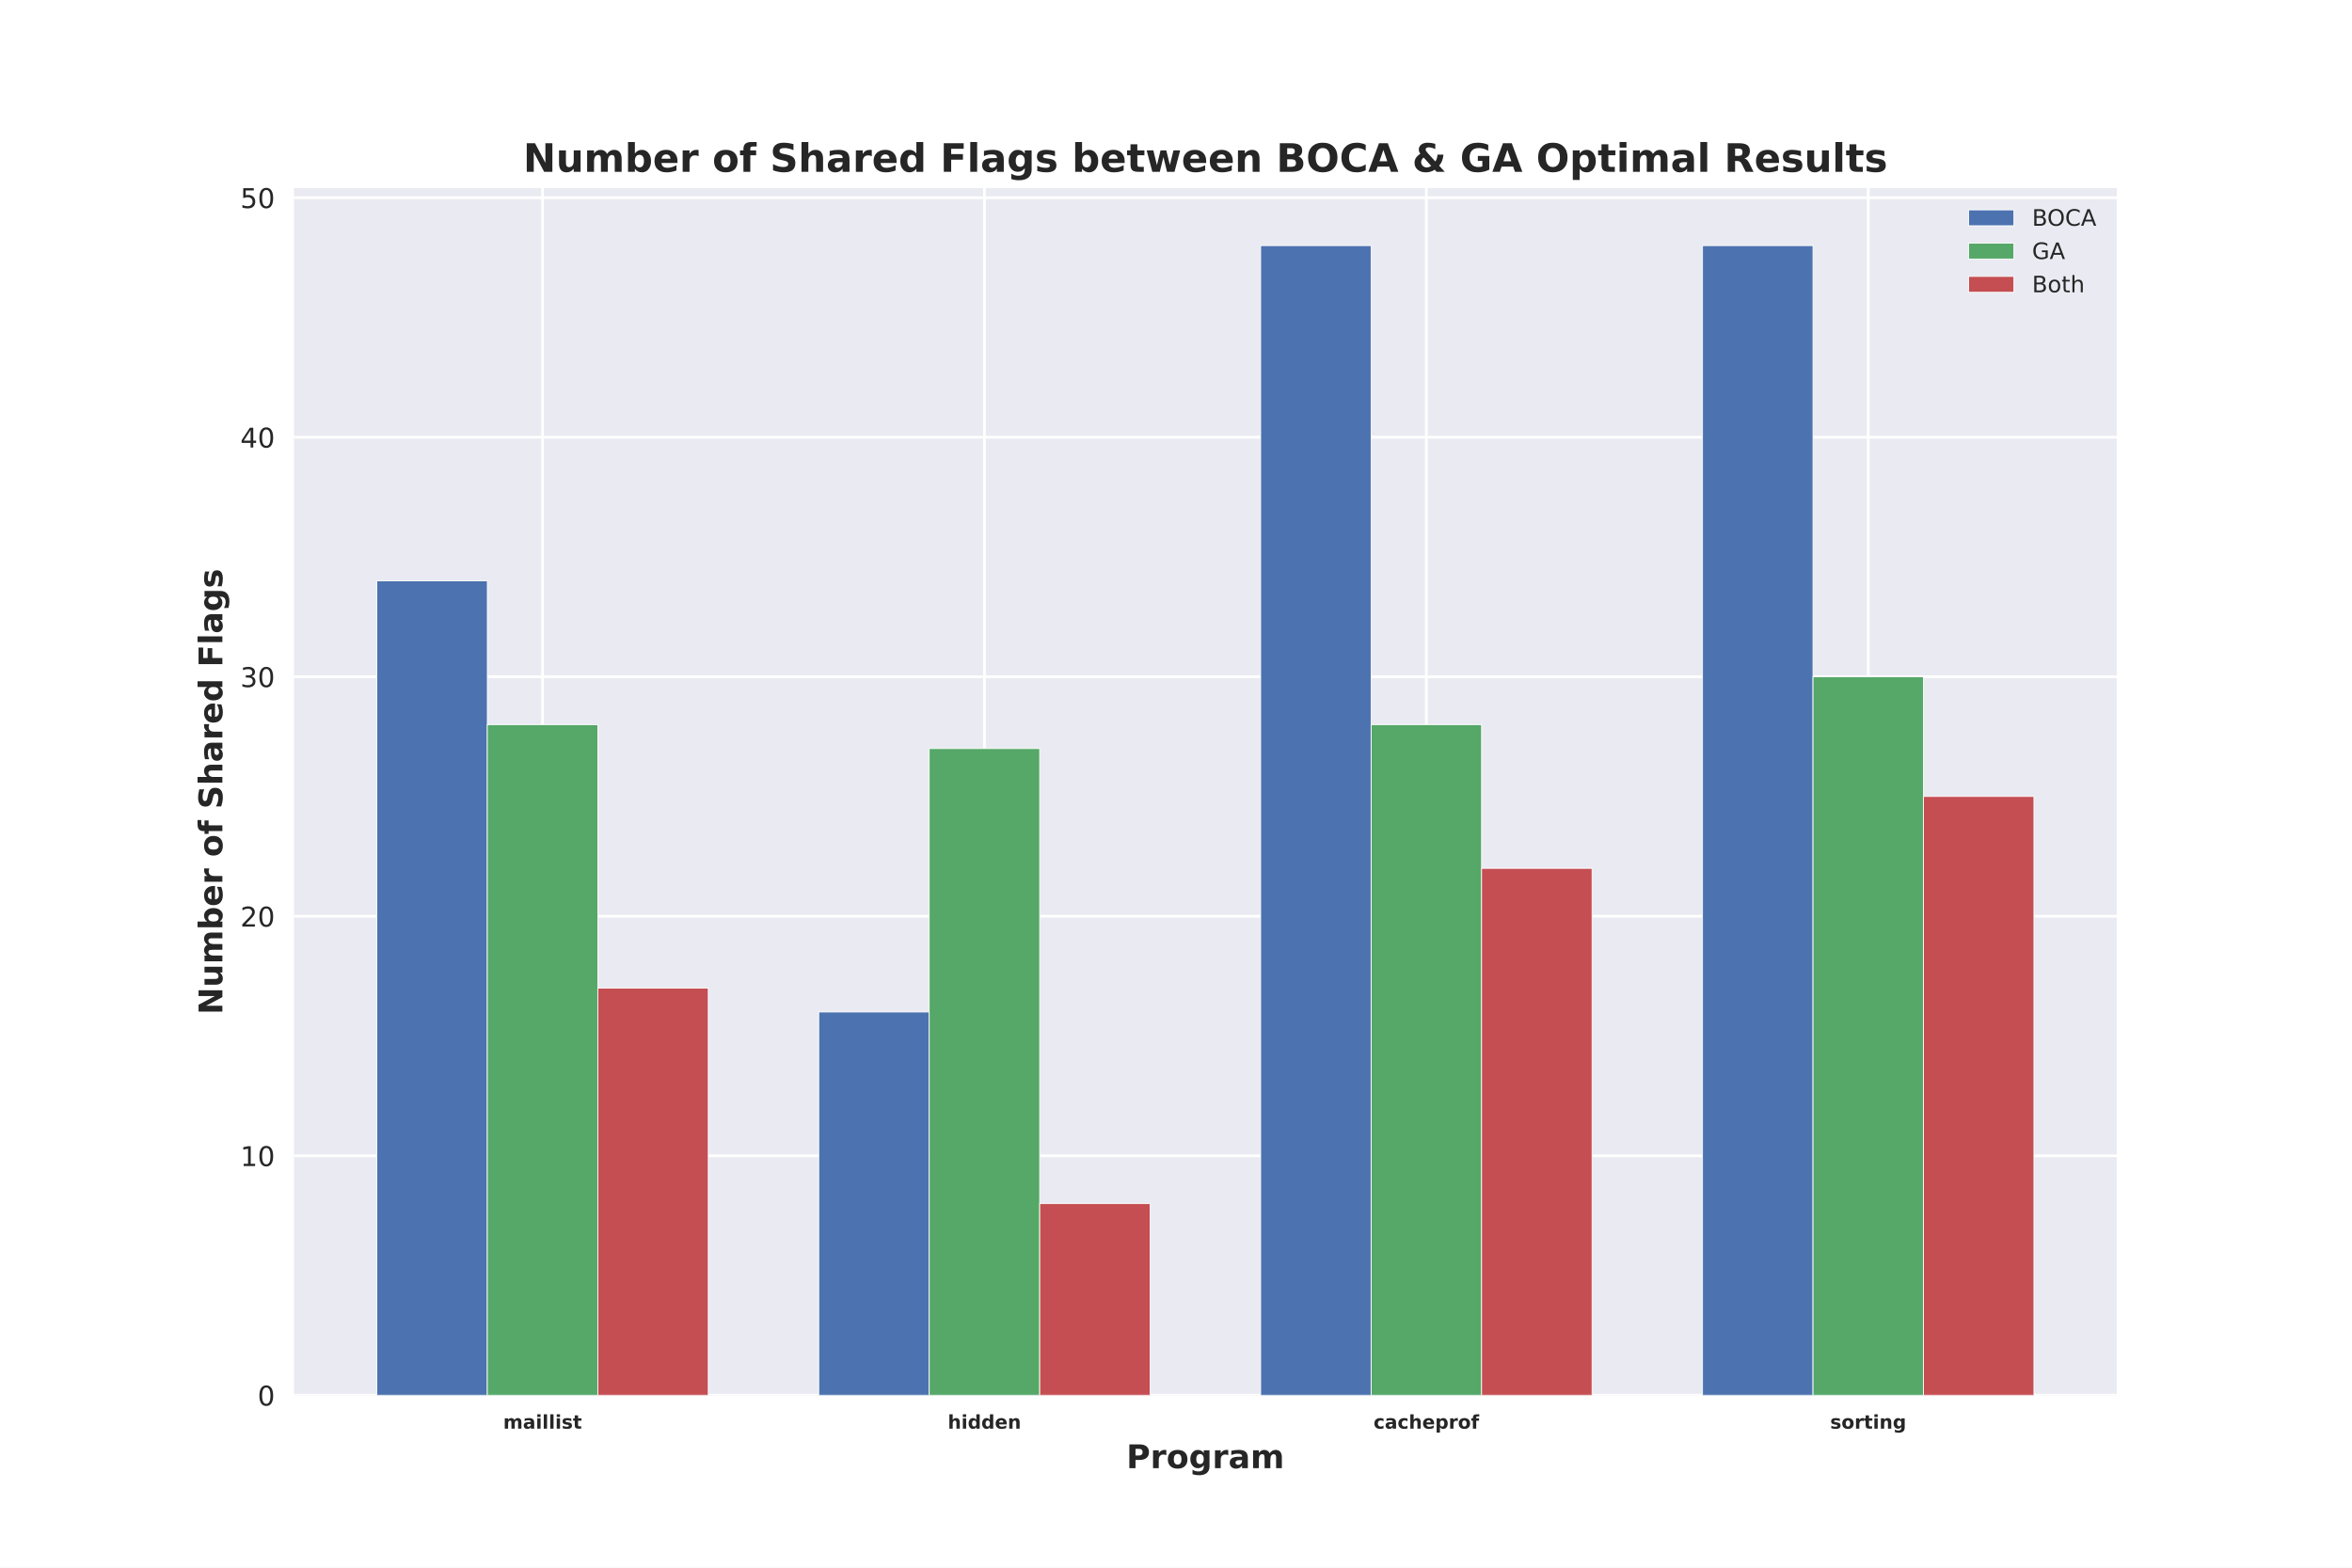
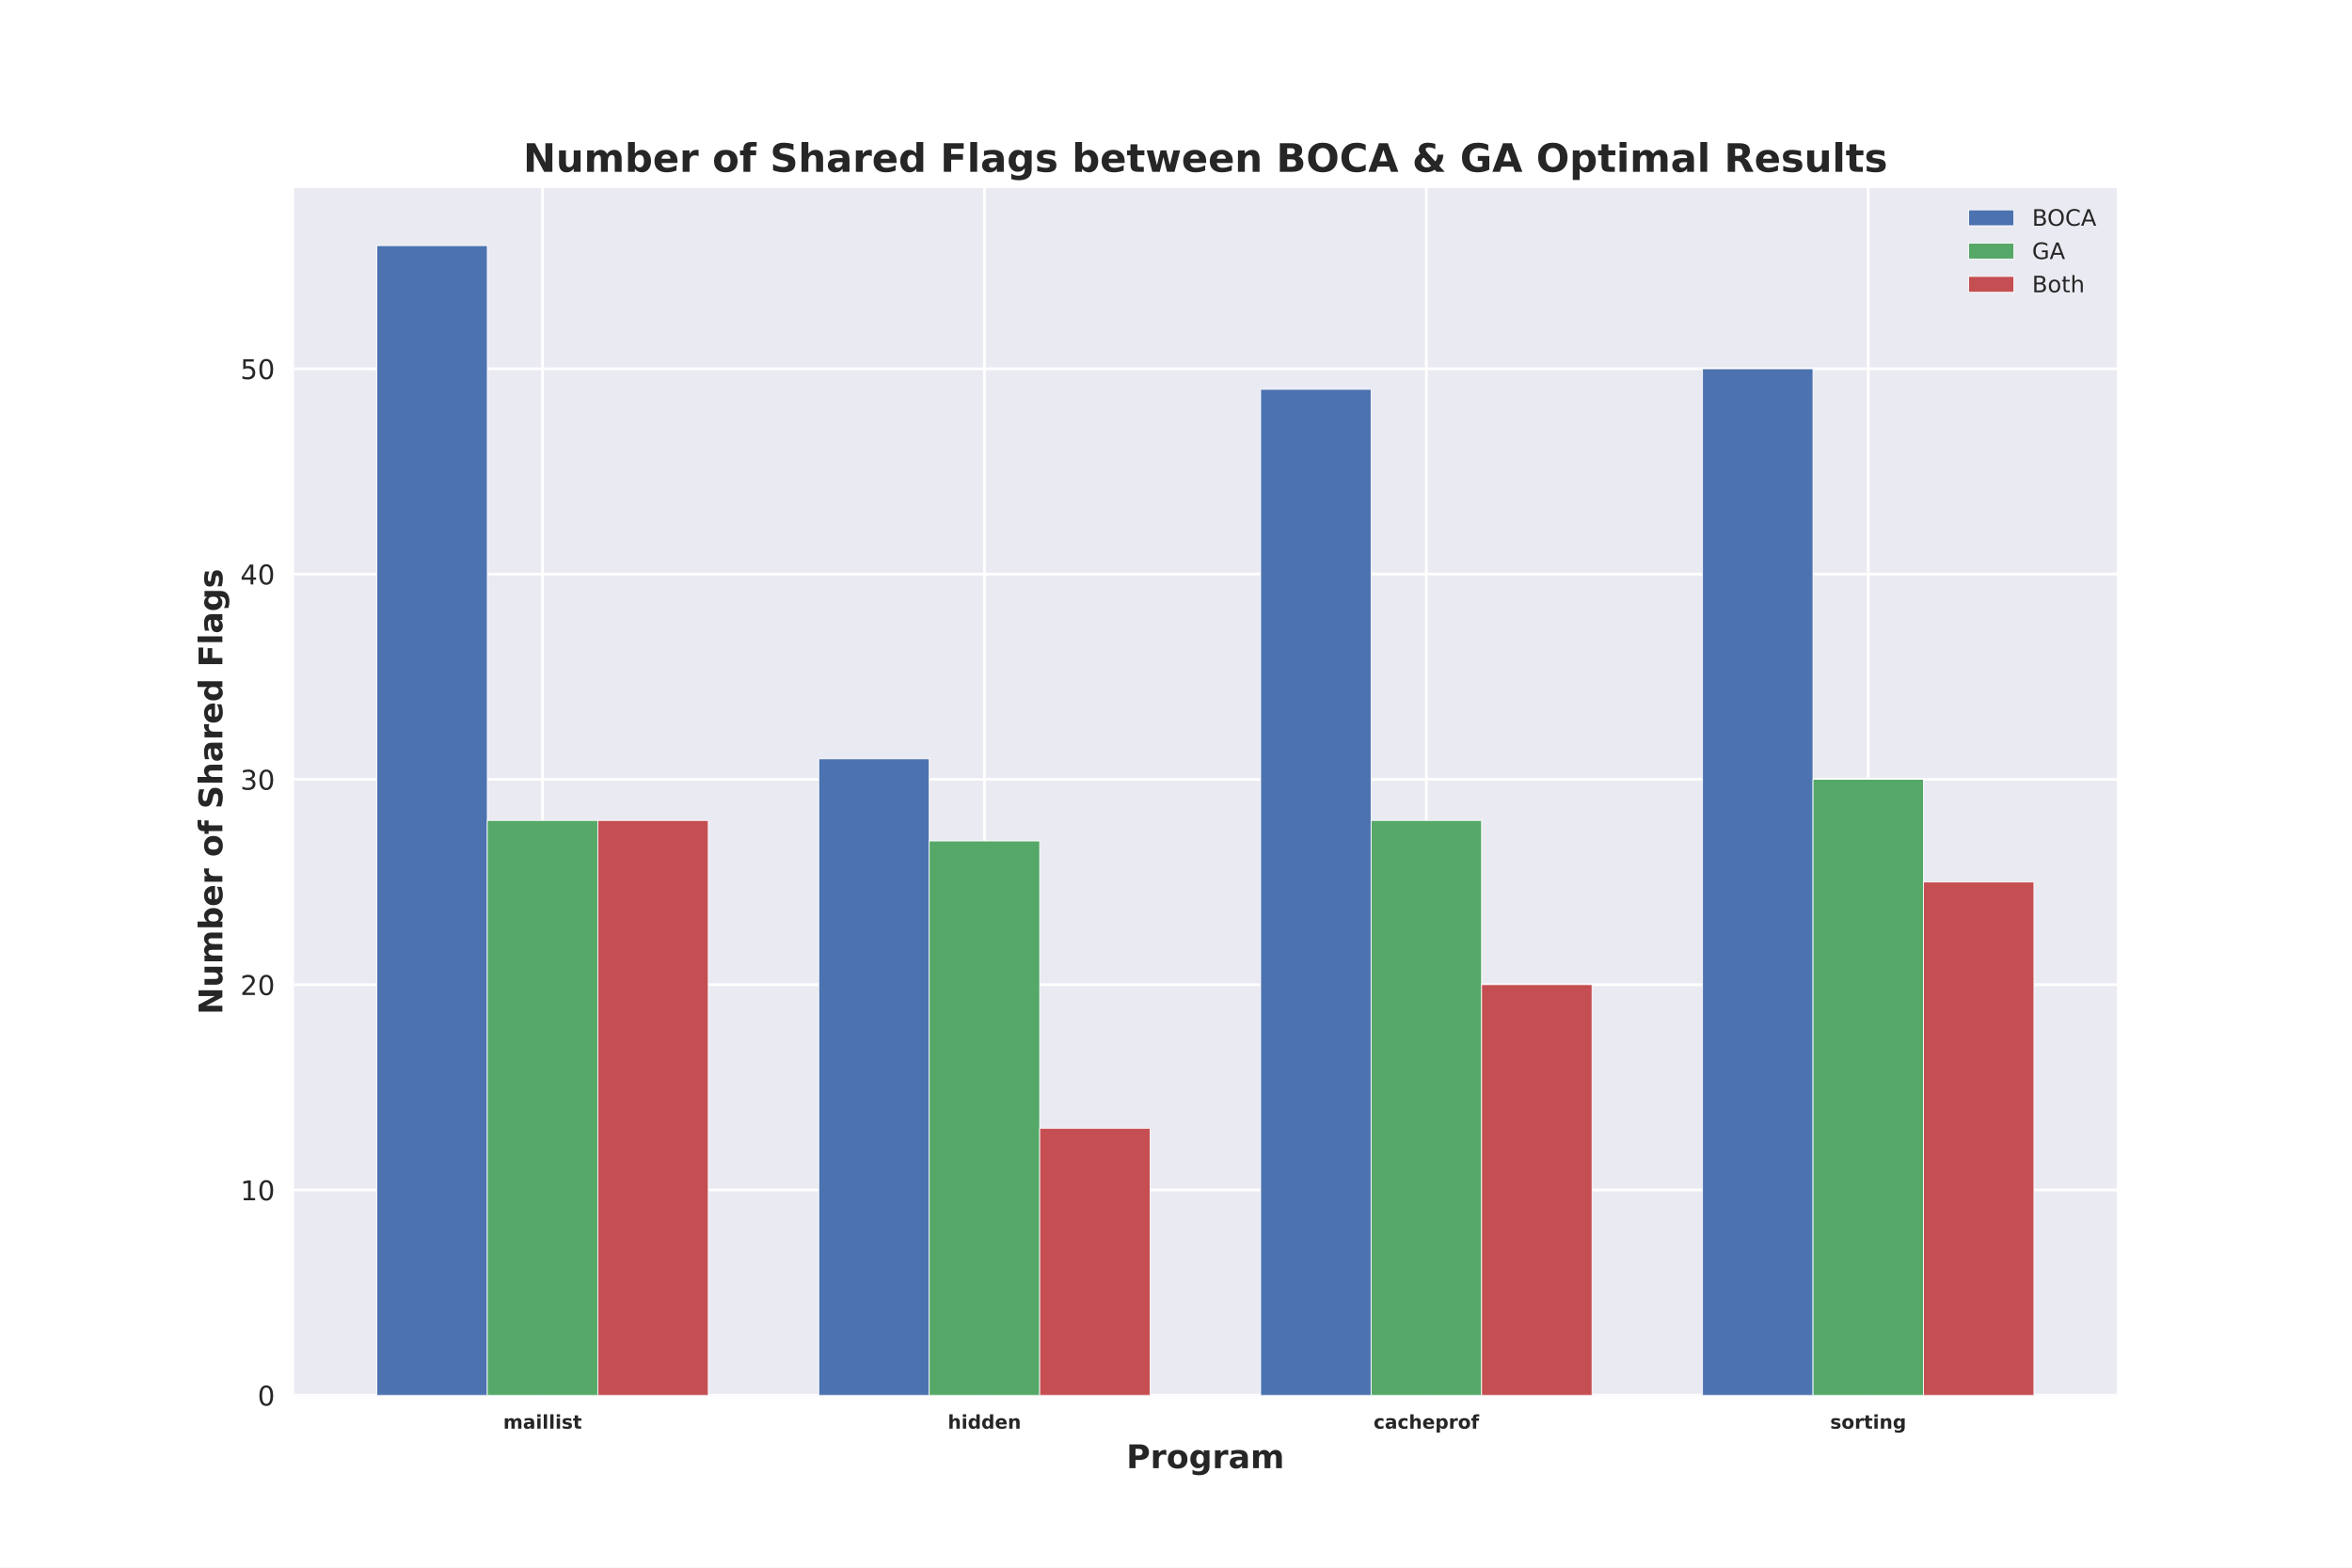
<svg xmlns="http://www.w3.org/2000/svg" xmlns:xlink="http://www.w3.org/1999/xlink" width="864pt" height="576pt" viewBox="0 0 864 576" version="1.1">
  <defs>
    <style type="text/css">*{stroke-linejoin: round; stroke-linecap: butt}</style>
  </defs>
  <g id="figure_1">
    <g id="patch_1">
      <path d="M 0 576  L 864 576  L 864 0  L 0 0  z " style="fill: #ffffff" />
    </g>
    <g id="axes_1">
      <g id="patch_2">
        <path d="M 108 512.64  L 777.6 512.64  L 777.6 69.12  L 108 69.12  z " style="fill: #eaeaf2" />
      </g>
      <g id="matplotlib.axis_1">
        <g id="xtick_1">
          <g id="line2d_1">
-             <path d="M 199.309 512.64  L 199.309 69.12  " clip-path="url(#p6b9c69de4f)" style="fill: none; stroke: #ffffff; stroke-linecap: round" />
+             <path d="M 199.309 512.64  L 199.309 69.12  " clip-path="url(#p646813f7dd)" style="fill: none; stroke: #ffffff; stroke-linecap: round" />
          </g>
          <g id="text_1">
            <g style="fill: #262626" transform="translate(184.8529 524.9194) scale(0.06948 -0.06948)">
              <defs>
                <path id="DejaVuSans-Bold-6d" d="M 3781 2919  Q 3994 3244 4286 3414  Q 4578 3584 4928 3584  Q 5531 3584 5847 3212  Q 6163 2841 6163 2131  L 6163 0  L 5038 0  L 5038 1825  Q 5041 1866 5042 1909  Q 5044 1953 5044 2034  Q 5044 2406 4934 2573  Q 4825 2741 4581 2741  Q 4263 2741 4089 2478  Q 3916 2216 3909 1719  L 3909 0  L 2784 0  L 2784 1825  Q 2784 2406 2684 2573  Q 2584 2741 2328 2741  Q 2006 2741 1831 2477  Q 1656 2213 1656 1722  L 1656 0  L 531 0  L 531 3500  L 1656 3500  L 1656 2988  Q 1863 3284 2130 3434  Q 2397 3584 2719 3584  Q 3081 3584 3359 3409  Q 3638 3234 3781 2919  z " transform="scale(0.015625)" />
                <path id="DejaVuSans-Bold-61" d="M 2106 1575  Q 1756 1575 1579 1456  Q 1403 1338 1403 1106  Q 1403 894 1545 773  Q 1688 653 1941 653  Q 2256 653 2472 879  Q 2688 1106 2688 1447  L 2688 1575  L 2106 1575  z M 3816 1997  L 3816 0  L 2688 0  L 2688 519  Q 2463 200 2181 54  Q 1900 -91 1497 -91  Q 953 -91 614 226  Q 275 544 275 1050  Q 275 1666 698 1953  Q 1122 2241 2028 2241  L 2688 2241  L 2688 2328  Q 2688 2594 2478 2717  Q 2269 2841 1825 2841  Q 1466 2841 1156 2769  Q 847 2697 581 2553  L 581 3406  Q 941 3494 1303 3539  Q 1666 3584 2028 3584  Q 2975 3584 3395 3211  Q 3816 2838 3816 1997  z " transform="scale(0.015625)" />
                <path id="DejaVuSans-Bold-69" d="M 538 3500  L 1656 3500  L 1656 0  L 538 0  L 538 3500  z M 538 4863  L 1656 4863  L 1656 3950  L 538 3950  L 538 4863  z " transform="scale(0.015625)" />
                <path id="DejaVuSans-Bold-6c" d="M 538 4863  L 1656 4863  L 1656 0  L 538 0  L 538 4863  z " transform="scale(0.015625)" />
                <path id="DejaVuSans-Bold-73" d="M 3272 3391  L 3272 2541  Q 2913 2691 2578 2766  Q 2244 2841 1947 2841  Q 1628 2841 1473 2761  Q 1319 2681 1319 2516  Q 1319 2381 1436 2309  Q 1553 2238 1856 2203  L 2053 2175  Q 2913 2066 3209 1816  Q 3506 1566 3506 1031  Q 3506 472 3093 190  Q 2681 -91 1863 -91  Q 1516 -91 1145 -36  Q 775 19 384 128  L 384 978  Q 719 816 1070 734  Q 1422 653 1784 653  Q 2113 653 2278 743  Q 2444 834 2444 1013  Q 2444 1163 2330 1236  Q 2216 1309 1875 1350  L 1678 1375  Q 931 1469 631 1722  Q 331 1975 331 2491  Q 331 3047 712 3315  Q 1094 3584 1881 3584  Q 2191 3584 2531 3537  Q 2872 3491 3272 3391  z " transform="scale(0.015625)" />
                <path id="DejaVuSans-Bold-74" d="M 1759 4494  L 1759 3500  L 2913 3500  L 2913 2700  L 1759 2700  L 1759 1216  Q 1759 972 1856 886  Q 1953 800 2241 800  L 2816 800  L 2816 0  L 1856 0  Q 1194 0 917 276  Q 641 553 641 1216  L 641 2700  L 84 2700  L 84 3500  L 641 3500  L 641 4494  L 1759 4494  z " transform="scale(0.015625)" />
              </defs>
              <use xlink:href="#DejaVuSans-Bold-6d" />
              <use xlink:href="#DejaVuSans-Bold-61" x="104.199" />
              <use xlink:href="#DejaVuSans-Bold-69" x="171.68" />
              <use xlink:href="#DejaVuSans-Bold-6c" x="205.957" />
              <use xlink:href="#DejaVuSans-Bold-6c" x="240.234" />
              <use xlink:href="#DejaVuSans-Bold-69" x="274.512" />
              <use xlink:href="#DejaVuSans-Bold-73" x="308.789" />
              <use xlink:href="#DejaVuSans-Bold-74" x="368.311" />
            </g>
          </g>
        </g>
        <g id="xtick_2">
          <g id="line2d_2">
-             <path d="M 361.636 512.64  L 361.636 69.12  " clip-path="url(#p6b9c69de4f)" style="fill: none; stroke: #ffffff; stroke-linecap: round" />
+             <path d="M 361.636 512.64  L 361.636 69.12  " clip-path="url(#p646813f7dd)" style="fill: none; stroke: #ffffff; stroke-linecap: round" />
          </g>
          <g id="text_2">
            <g style="fill: #262626" transform="translate(348.1697 524.9194) scale(0.06948 -0.06948)">
              <defs>
                <path id="DejaVuSans-Bold-68" d="M 4056 2131  L 4056 0  L 2931 0  L 2931 347  L 2931 1625  Q 2931 2084 2911 2256  Q 2891 2428 2841 2509  Q 2775 2619 2662 2680  Q 2550 2741 2406 2741  Q 2056 2741 1856 2470  Q 1656 2200 1656 1722  L 1656 0  L 538 0  L 538 4863  L 1656 4863  L 1656 2988  Q 1909 3294 2193 3439  Q 2478 3584 2822 3584  Q 3428 3584 3742 3212  Q 4056 2841 4056 2131  z " transform="scale(0.015625)" />
                <path id="DejaVuSans-Bold-64" d="M 2919 2988  L 2919 4863  L 4044 4863  L 4044 0  L 2919 0  L 2919 506  Q 2688 197 2409 53  Q 2131 -91 1766 -91  Q 1119 -91 703 423  Q 288 938 288 1747  Q 288 2556 703 3070  Q 1119 3584 1766 3584  Q 2128 3584 2408 3439  Q 2688 3294 2919 2988  z M 2181 722  Q 2541 722 2730 984  Q 2919 1247 2919 1747  Q 2919 2247 2730 2509  Q 2541 2772 2181 2772  Q 1825 2772 1636 2509  Q 1447 2247 1447 1747  Q 1447 1247 1636 984  Q 1825 722 2181 722  z " transform="scale(0.015625)" />
                <path id="DejaVuSans-Bold-65" d="M 4031 1759  L 4031 1441  L 1416 1441  Q 1456 1047 1700 850  Q 1944 653 2381 653  Q 2734 653 3104 758  Q 3475 863 3866 1075  L 3866 213  Q 3469 63 3072 -14  Q 2675 -91 2278 -91  Q 1328 -91 801 392  Q 275 875 275 1747  Q 275 2603 792 3093  Q 1309 3584 2216 3584  Q 3041 3584 3536 3087  Q 4031 2591 4031 1759  z M 2881 2131  Q 2881 2450 2695 2645  Q 2509 2841 2209 2841  Q 1884 2841 1681 2658  Q 1478 2475 1428 2131  L 2881 2131  z " transform="scale(0.015625)" />
                <path id="DejaVuSans-Bold-6e" d="M 4056 2131  L 4056 0  L 2931 0  L 2931 347  L 2931 1631  Q 2931 2084 2911 2256  Q 2891 2428 2841 2509  Q 2775 2619 2662 2680  Q 2550 2741 2406 2741  Q 2056 2741 1856 2470  Q 1656 2200 1656 1722  L 1656 0  L 538 0  L 538 3500  L 1656 3500  L 1656 2988  Q 1909 3294 2193 3439  Q 2478 3584 2822 3584  Q 3428 3584 3742 3212  Q 4056 2841 4056 2131  z " transform="scale(0.015625)" />
              </defs>
              <use xlink:href="#DejaVuSans-Bold-68" />
              <use xlink:href="#DejaVuSans-Bold-69" x="71.191" />
              <use xlink:href="#DejaVuSans-Bold-64" x="105.469" />
              <use xlink:href="#DejaVuSans-Bold-64" x="177.051" />
              <use xlink:href="#DejaVuSans-Bold-65" x="248.633" />
              <use xlink:href="#DejaVuSans-Bold-6e" x="316.455" />
            </g>
          </g>
        </g>
        <g id="xtick_3">
          <g id="line2d_3">
-             <path d="M 523.964 512.64  L 523.964 69.12  " clip-path="url(#p6b9c69de4f)" style="fill: none; stroke: #ffffff; stroke-linecap: round" />
+             <path d="M 523.964 512.64  L 523.964 69.12  " clip-path="url(#p646813f7dd)" style="fill: none; stroke: #ffffff; stroke-linecap: round" />
          </g>
          <g id="text_3">
            <g style="fill: #262626" transform="translate(504.5733 524.9194) scale(0.06948 -0.06948)">
              <defs>
                <path id="DejaVuSans-Bold-63" d="M 3366 3391  L 3366 2478  Q 3138 2634 2908 2709  Q 2678 2784 2431 2784  Q 1963 2784 1702 2511  Q 1441 2238 1441 1747  Q 1441 1256 1702 982  Q 1963 709 2431 709  Q 2694 709 2930 787  Q 3166 866 3366 1019  L 3366 103  Q 3103 6 2833 -42  Q 2563 -91 2291 -91  Q 1344 -91 809 395  Q 275 881 275 1747  Q 275 2613 809 3098  Q 1344 3584 2291 3584  Q 2566 3584 2833 3536  Q 3100 3488 3366 3391  z " transform="scale(0.015625)" />
                <path id="DejaVuSans-Bold-70" d="M 1656 506  L 1656 -1331  L 538 -1331  L 538 3500  L 1656 3500  L 1656 2988  Q 1888 3294 2169 3439  Q 2450 3584 2816 3584  Q 3463 3584 3878 3070  Q 4294 2556 4294 1747  Q 4294 938 3878 423  Q 3463 -91 2816 -91  Q 2450 -91 2169 54  Q 1888 200 1656 506  z M 2400 2772  Q 2041 2772 1848 2508  Q 1656 2244 1656 1747  Q 1656 1250 1848 986  Q 2041 722 2400 722  Q 2759 722 2948 984  Q 3138 1247 3138 1747  Q 3138 2247 2948 2509  Q 2759 2772 2400 2772  z " transform="scale(0.015625)" />
                <path id="DejaVuSans-Bold-72" d="M 3138 2547  Q 2991 2616 2845 2648  Q 2700 2681 2553 2681  Q 2122 2681 1889 2404  Q 1656 2128 1656 1613  L 1656 0  L 538 0  L 538 3500  L 1656 3500  L 1656 2925  Q 1872 3269 2151 3426  Q 2431 3584 2822 3584  Q 2878 3584 2943 3579  Q 3009 3575 3134 3559  L 3138 2547  z " transform="scale(0.015625)" />
                <path id="DejaVuSans-Bold-6f" d="M 2203 2784  Q 1831 2784 1636 2517  Q 1441 2250 1441 1747  Q 1441 1244 1636 976  Q 1831 709 2203 709  Q 2569 709 2762 976  Q 2956 1244 2956 1747  Q 2956 2250 2762 2517  Q 2569 2784 2203 2784  z M 2203 3584  Q 3106 3584 3614 3096  Q 4122 2609 4122 1747  Q 4122 884 3614 396  Q 3106 -91 2203 -91  Q 1297 -91 786 396  Q 275 884 275 1747  Q 275 2609 786 3096  Q 1297 3584 2203 3584  z " transform="scale(0.015625)" />
                <path id="DejaVuSans-Bold-66" d="M 2841 4863  L 2841 4128  L 2222 4128  Q 1984 4128 1890 4042  Q 1797 3956 1797 3744  L 1797 3500  L 2753 3500  L 2753 2700  L 1797 2700  L 1797 0  L 678 0  L 678 2700  L 122 2700  L 122 3500  L 678 3500  L 678 3744  Q 678 4316 997 4589  Q 1316 4863 1984 4863  L 2841 4863  z " transform="scale(0.015625)" />
              </defs>
              <use xlink:href="#DejaVuSans-Bold-63" />
              <use xlink:href="#DejaVuSans-Bold-61" x="59.277" />
              <use xlink:href="#DejaVuSans-Bold-63" x="126.758" />
              <use xlink:href="#DejaVuSans-Bold-68" x="186.035" />
              <use xlink:href="#DejaVuSans-Bold-65" x="257.227" />
              <use xlink:href="#DejaVuSans-Bold-70" x="325.049" />
              <use xlink:href="#DejaVuSans-Bold-72" x="396.631" />
              <use xlink:href="#DejaVuSans-Bold-6f" x="445.947" />
              <use xlink:href="#DejaVuSans-Bold-66" x="514.648" />
            </g>
          </g>
        </g>
        <g id="xtick_4">
          <g id="line2d_4">
-             <path d="M 686.291 512.64  L 686.291 69.12  " clip-path="url(#p6b9c69de4f)" style="fill: none; stroke: #ffffff; stroke-linecap: round" />
+             <path d="M 686.291 512.64  L 686.291 69.12  " clip-path="url(#p646813f7dd)" style="fill: none; stroke: #ffffff; stroke-linecap: round" />
          </g>
          <g id="text_4">
            <g style="fill: #262626" transform="translate(672.3124 524.9194) scale(0.06948 -0.06948)">
              <defs>
                <path id="DejaVuSans-Bold-67" d="M 2919 594  Q 2688 288 2409 144  Q 2131 0 1766 0  Q 1125 0 706 504  Q 288 1009 288 1791  Q 288 2575 706 3076  Q 1125 3578 1766 3578  Q 2131 3578 2409 3434  Q 2688 3291 2919 2981  L 2919 3500  L 4044 3500  L 4044 353  Q 4044 -491 3511 -936  Q 2978 -1381 1966 -1381  Q 1638 -1381 1331 -1331  Q 1025 -1281 716 -1178  L 716 -306  Q 1009 -475 1290 -558  Q 1572 -641 1856 -641  Q 2406 -641 2662 -400  Q 2919 -159 2919 353  L 2919 594  z M 2181 2772  Q 1834 2772 1640 2515  Q 1447 2259 1447 1791  Q 1447 1309 1634 1061  Q 1822 813 2181 813  Q 2531 813 2725 1069  Q 2919 1325 2919 1791  Q 2919 2259 2725 2515  Q 2531 2772 2181 2772  z " transform="scale(0.015625)" />
              </defs>
              <use xlink:href="#DejaVuSans-Bold-73" />
              <use xlink:href="#DejaVuSans-Bold-6f" x="59.521" />
              <use xlink:href="#DejaVuSans-Bold-72" x="128.223" />
              <use xlink:href="#DejaVuSans-Bold-74" x="177.539" />
              <use xlink:href="#DejaVuSans-Bold-69" x="225.342" />
              <use xlink:href="#DejaVuSans-Bold-6e" x="259.619" />
              <use xlink:href="#DejaVuSans-Bold-67" x="330.811" />
            </g>
          </g>
        </g>
        <g id="text_5">
          <g style="fill: #262626" transform="translate(413.7666 539.443) scale(0.12 -0.12)">
            <defs>
              <path id="DejaVuSans-Bold-50" d="M 588 4666  L 2584 4666  Q 3475 4666 3951 4270  Q 4428 3875 4428 3144  Q 4428 2409 3951 2014  Q 3475 1619 2584 1619  L 1791 1619  L 1791 0  L 588 0  L 588 4666  z M 1791 3794  L 1791 2491  L 2456 2491  Q 2806 2491 2997 2661  Q 3188 2831 3188 3144  Q 3188 3456 2997 3625  Q 2806 3794 2456 3794  L 1791 3794  z " transform="scale(0.015625)" />
            </defs>
            <use xlink:href="#DejaVuSans-Bold-50" />
            <use xlink:href="#DejaVuSans-Bold-72" x="73.291" />
            <use xlink:href="#DejaVuSans-Bold-6f" x="122.607" />
            <use xlink:href="#DejaVuSans-Bold-67" x="191.309" />
            <use xlink:href="#DejaVuSans-Bold-72" x="262.891" />
            <use xlink:href="#DejaVuSans-Bold-61" x="312.207" />
            <use xlink:href="#DejaVuSans-Bold-6d" x="379.688" />
          </g>
        </g>
      </g>
      <g id="matplotlib.axis_2">
        <g id="ytick_1">
          <g id="line2d_5">
-             <path d="M 108 512.64  L 777.6 512.64  " clip-path="url(#p6b9c69de4f)" style="fill: none; stroke: #ffffff; stroke-linecap: round" />
+             <path d="M 108 512.64  L 777.6 512.64  " clip-path="url(#p646813f7dd)" style="fill: none; stroke: #ffffff; stroke-linecap: round" />
          </g>
          <g id="text_6">
            <g style="fill: #262626" transform="translate(94.6375 516.4392) scale(0.1 -0.1)">
              <defs>
                <path id="DejaVuSans-30" d="M 2034 4250  Q 1547 4250 1301 3770  Q 1056 3291 1056 2328  Q 1056 1369 1301 889  Q 1547 409 2034 409  Q 2525 409 2770 889  Q 3016 1369 3016 2328  Q 3016 3291 2770 3770  Q 2525 4250 2034 4250  z M 2034 4750  Q 2819 4750 3233 4129  Q 3647 3509 3647 2328  Q 3647 1150 3233 529  Q 2819 -91 2034 -91  Q 1250 -91 836 529  Q 422 1150 422 2328  Q 422 3509 836 4129  Q 1250 4750 2034 4750  z " transform="scale(0.015625)" />
              </defs>
              <use xlink:href="#DejaVuSans-30" />
            </g>
          </g>
        </g>
        <g id="ytick_2">
          <g id="line2d_6">
-             <path d="M 108 424.64  L 777.6 424.64  " clip-path="url(#p6b9c69de4f)" style="fill: none; stroke: #ffffff; stroke-linecap: round" />
+             <path d="M 108 437.211  L 777.6 437.211  " clip-path="url(#p646813f7dd)" style="fill: none; stroke: #ffffff; stroke-linecap: round" />
          </g>
          <g id="text_7">
-             <g style="fill: #262626" transform="translate(88.275 428.4392) scale(0.1 -0.1)">
+             <g style="fill: #262626" transform="translate(88.275 441.0106) scale(0.1 -0.1)">
              <defs>
                <path id="DejaVuSans-31" d="M 794 531  L 1825 531  L 1825 4091  L 703 3866  L 703 4441  L 1819 4666  L 2450 4666  L 2450 531  L 3481 531  L 3481 0  L 794 0  L 794 531  z " transform="scale(0.015625)" />
              </defs>
              <use xlink:href="#DejaVuSans-31" />
              <use xlink:href="#DejaVuSans-30" x="63.623" />
            </g>
          </g>
        </g>
        <g id="ytick_3">
          <g id="line2d_7">
-             <path d="M 108 336.64  L 777.6 336.64  " clip-path="url(#p6b9c69de4f)" style="fill: none; stroke: #ffffff; stroke-linecap: round" />
+             <path d="M 108 361.783  L 777.6 361.783  " clip-path="url(#p646813f7dd)" style="fill: none; stroke: #ffffff; stroke-linecap: round" />
          </g>
          <g id="text_8">
-             <g style="fill: #262626" transform="translate(88.275 340.4392) scale(0.1 -0.1)">
+             <g style="fill: #262626" transform="translate(88.275 365.5821) scale(0.1 -0.1)">
              <defs>
                <path id="DejaVuSans-32" d="M 1228 531  L 3431 531  L 3431 0  L 469 0  L 469 531  Q 828 903 1448 1529  Q 2069 2156 2228 2338  Q 2531 2678 2651 2914  Q 2772 3150 2772 3378  Q 2772 3750 2511 3984  Q 2250 4219 1831 4219  Q 1534 4219 1204 4116  Q 875 4013 500 3803  L 500 4441  Q 881 4594 1212 4672  Q 1544 4750 1819 4750  Q 2544 4750 2975 4387  Q 3406 4025 3406 3419  Q 3406 3131 3298 2873  Q 3191 2616 2906 2266  Q 2828 2175 2409 1742  Q 1991 1309 1228 531  z " transform="scale(0.015625)" />
              </defs>
              <use xlink:href="#DejaVuSans-32" />
              <use xlink:href="#DejaVuSans-30" x="63.623" />
            </g>
          </g>
        </g>
        <g id="ytick_4">
          <g id="line2d_8">
-             <path d="M 108 248.64  L 777.6 248.64  " clip-path="url(#p6b9c69de4f)" style="fill: none; stroke: #ffffff; stroke-linecap: round" />
+             <path d="M 108 286.354  L 777.6 286.354  " clip-path="url(#p646813f7dd)" style="fill: none; stroke: #ffffff; stroke-linecap: round" />
          </g>
          <g id="text_9">
-             <g style="fill: #262626" transform="translate(88.275 252.4392) scale(0.1 -0.1)">
+             <g style="fill: #262626" transform="translate(88.275 290.1535) scale(0.1 -0.1)">
              <defs>
                <path id="DejaVuSans-33" d="M 2597 2516  Q 3050 2419 3304 2112  Q 3559 1806 3559 1356  Q 3559 666 3084 287  Q 2609 -91 1734 -91  Q 1441 -91 1130 -33  Q 819 25 488 141  L 488 750  Q 750 597 1062 519  Q 1375 441 1716 441  Q 2309 441 2620 675  Q 2931 909 2931 1356  Q 2931 1769 2642 2001  Q 2353 2234 1838 2234  L 1294 2234  L 1294 2753  L 1863 2753  Q 2328 2753 2575 2939  Q 2822 3125 2822 3475  Q 2822 3834 2567 4026  Q 2313 4219 1838 4219  Q 1578 4219 1281 4162  Q 984 4106 628 3988  L 628 4550  Q 988 4650 1302 4700  Q 1616 4750 1894 4750  Q 2613 4750 3031 4423  Q 3450 4097 3450 3541  Q 3450 3153 3228 2886  Q 3006 2619 2597 2516  z " transform="scale(0.015625)" />
              </defs>
              <use xlink:href="#DejaVuSans-33" />
              <use xlink:href="#DejaVuSans-30" x="63.623" />
            </g>
          </g>
        </g>
        <g id="ytick_5">
          <g id="line2d_9">
-             <path d="M 108 160.64  L 777.6 160.64  " clip-path="url(#p6b9c69de4f)" style="fill: none; stroke: #ffffff; stroke-linecap: round" />
+             <path d="M 108 210.926  L 777.6 210.926  " clip-path="url(#p646813f7dd)" style="fill: none; stroke: #ffffff; stroke-linecap: round" />
          </g>
          <g id="text_10">
-             <g style="fill: #262626" transform="translate(88.275 164.4392) scale(0.1 -0.1)">
+             <g style="fill: #262626" transform="translate(88.275 214.7249) scale(0.1 -0.1)">
              <defs>
                <path id="DejaVuSans-34" d="M 2419 4116  L 825 1625  L 2419 1625  L 2419 4116  z M 2253 4666  L 3047 4666  L 3047 1625  L 3713 1625  L 3713 1100  L 3047 1100  L 3047 0  L 2419 0  L 2419 1100  L 313 1100  L 313 1709  L 2253 4666  z " transform="scale(0.015625)" />
              </defs>
              <use xlink:href="#DejaVuSans-34" />
              <use xlink:href="#DejaVuSans-30" x="63.623" />
            </g>
          </g>
        </g>
        <g id="ytick_6">
          <g id="line2d_10">
-             <path d="M 108 72.64  L 777.6 72.64  " clip-path="url(#p6b9c69de4f)" style="fill: none; stroke: #ffffff; stroke-linecap: round" />
+             <path d="M 108 135.497  L 777.6 135.497  " clip-path="url(#p646813f7dd)" style="fill: none; stroke: #ffffff; stroke-linecap: round" />
          </g>
          <g id="text_11">
-             <g style="fill: #262626" transform="translate(88.275 76.43922) scale(0.1 -0.1)">
+             <g style="fill: #262626" transform="translate(88.275 139.2964) scale(0.1 -0.1)">
              <defs>
                <path id="DejaVuSans-35" d="M 691 4666  L 3169 4666  L 3169 4134  L 1269 4134  L 1269 2991  Q 1406 3038 1543 3061  Q 1681 3084 1819 3084  Q 2600 3084 3056 2656  Q 3513 2228 3513 1497  Q 3513 744 3044 326  Q 2575 -91 1722 -91  Q 1428 -91 1123 -41  Q 819 9 494 109  L 494 744  Q 775 591 1075 516  Q 1375 441 1709 441  Q 2250 441 2565 725  Q 2881 1009 2881 1497  Q 2881 1984 2565 2268  Q 2250 2553 1709 2553  Q 1456 2553 1204 2497  Q 953 2441 691 2322  L 691 4666  z " transform="scale(0.015625)" />
              </defs>
              <use xlink:href="#DejaVuSans-35" />
              <use xlink:href="#DejaVuSans-30" x="63.623" />
            </g>
          </g>
        </g>
        <g id="text_12">
          <g style="fill: #262626" transform="translate(81.68563 372.7809) rotate(-90) scale(0.12 -0.12)">
            <defs>
              <path id="DejaVuSans-Bold-4e" d="M 588 4666  L 1931 4666  L 3628 1466  L 3628 4666  L 4769 4666  L 4769 0  L 3425 0  L 1728 3200  L 1728 0  L 588 0  L 588 4666  z " transform="scale(0.015625)" />
              <path id="DejaVuSans-Bold-75" d="M 500 1363  L 500 3500  L 1625 3500  L 1625 3150  Q 1625 2866 1622 2436  Q 1619 2006 1619 1863  Q 1619 1441 1641 1255  Q 1663 1069 1716 984  Q 1784 875 1895 815  Q 2006 756 2150 756  Q 2500 756 2700 1025  Q 2900 1294 2900 1772  L 2900 3500  L 4019 3500  L 4019 0  L 2900 0  L 2900 506  Q 2647 200 2364 54  Q 2081 -91 1741 -91  Q 1134 -91 817 281  Q 500 653 500 1363  z " transform="scale(0.015625)" />
              <path id="DejaVuSans-Bold-62" d="M 2400 722  Q 2759 722 2948 984  Q 3138 1247 3138 1747  Q 3138 2247 2948 2509  Q 2759 2772 2400 2772  Q 2041 2772 1848 2508  Q 1656 2244 1656 1747  Q 1656 1250 1848 986  Q 2041 722 2400 722  z M 1656 2988  Q 1888 3294 2169 3439  Q 2450 3584 2816 3584  Q 3463 3584 3878 3070  Q 4294 2556 4294 1747  Q 4294 938 3878 423  Q 3463 -91 2816 -91  Q 2450 -91 2169 54  Q 1888 200 1656 506  L 1656 0  L 538 0  L 538 4863  L 1656 4863  L 1656 2988  z " transform="scale(0.015625)" />
              <path id="DejaVuSans-Bold-20" transform="scale(0.015625)" />
              <path id="DejaVuSans-Bold-53" d="M 3834 4519  L 3834 3531  Q 3450 3703 3084 3790  Q 2719 3878 2394 3878  Q 1963 3878 1756 3759  Q 1550 3641 1550 3391  Q 1550 3203 1689 3098  Q 1828 2994 2194 2919  L 2706 2816  Q 3484 2659 3812 2340  Q 4141 2022 4141 1434  Q 4141 663 3683 286  Q 3225 -91 2284 -91  Q 1841 -91 1394 -6  Q 947 78 500 244  L 500 1259  Q 947 1022 1364 901  Q 1781 781 2169 781  Q 2563 781 2772 912  Q 2981 1044 2981 1288  Q 2981 1506 2839 1625  Q 2697 1744 2272 1838  L 1806 1941  Q 1106 2091 782 2419  Q 459 2747 459 3303  Q 459 4000 909 4375  Q 1359 4750 2203 4750  Q 2588 4750 2994 4692  Q 3400 4634 3834 4519  z " transform="scale(0.015625)" />
              <path id="DejaVuSans-Bold-46" d="M 588 4666  L 3834 4666  L 3834 3756  L 1791 3756  L 1791 2888  L 3713 2888  L 3713 1978  L 1791 1978  L 1791 0  L 588 0  L 588 4666  z " transform="scale(0.015625)" />
            </defs>
            <use xlink:href="#DejaVuSans-Bold-4e" />
            <use xlink:href="#DejaVuSans-Bold-75" x="83.691" />
            <use xlink:href="#DejaVuSans-Bold-6d" x="154.883" />
            <use xlink:href="#DejaVuSans-Bold-62" x="259.082" />
            <use xlink:href="#DejaVuSans-Bold-65" x="330.664" />
            <use xlink:href="#DejaVuSans-Bold-72" x="398.486" />
            <use xlink:href="#DejaVuSans-Bold-20" x="447.803" />
            <use xlink:href="#DejaVuSans-Bold-6f" x="482.617" />
            <use xlink:href="#DejaVuSans-Bold-66" x="551.318" />
            <use xlink:href="#DejaVuSans-Bold-20" x="594.824" />
            <use xlink:href="#DejaVuSans-Bold-53" x="629.639" />
            <use xlink:href="#DejaVuSans-Bold-68" x="701.66" />
            <use xlink:href="#DejaVuSans-Bold-61" x="772.852" />
            <use xlink:href="#DejaVuSans-Bold-72" x="840.332" />
            <use xlink:href="#DejaVuSans-Bold-65" x="889.648" />
            <use xlink:href="#DejaVuSans-Bold-64" x="957.471" />
            <use xlink:href="#DejaVuSans-Bold-20" x="1029.053" />
            <use xlink:href="#DejaVuSans-Bold-46" x="1063.867" />
            <use xlink:href="#DejaVuSans-Bold-6c" x="1132.178" />
            <use xlink:href="#DejaVuSans-Bold-61" x="1166.455" />
            <use xlink:href="#DejaVuSans-Bold-67" x="1233.936" />
            <use xlink:href="#DejaVuSans-Bold-73" x="1305.518" />
          </g>
        </g>
      </g>
      <g id="patch_3">
-         <path d="M 138.436 512.64  L 179.018 512.64  L 179.018 213.44  L 138.436 213.44  z " clip-path="url(#p6b9c69de4f)" style="fill: #4c72b0; stroke: #ffffff; stroke-width: 0.3; stroke-linejoin: miter" />
+         <path d="M 138.436 512.64  L 179.018 512.64  L 179.018 90.24  L 138.436 90.24  z " clip-path="url(#p646813f7dd)" style="fill: #4c72b0; stroke: #ffffff; stroke-width: 0.3; stroke-linejoin: miter" />
      </g>
      <g id="patch_4">
-         <path d="M 300.764 512.64  L 341.345 512.64  L 341.345 371.84  L 300.764 371.84  z " clip-path="url(#p6b9c69de4f)" style="fill: #4c72b0; stroke: #ffffff; stroke-width: 0.3; stroke-linejoin: miter" />
+         <path d="M 300.764 512.64  L 341.345 512.64  L 341.345 278.811  L 300.764 278.811  z " clip-path="url(#p646813f7dd)" style="fill: #4c72b0; stroke: #ffffff; stroke-width: 0.3; stroke-linejoin: miter" />
      </g>
      <g id="patch_5">
-         <path d="M 463.091 512.64  L 503.673 512.64  L 503.673 90.24  L 463.091 90.24  z " clip-path="url(#p6b9c69de4f)" style="fill: #4c72b0; stroke: #ffffff; stroke-width: 0.3; stroke-linejoin: miter" />
+         <path d="M 463.091 512.64  L 503.673 512.64  L 503.673 143.04  L 463.091 143.04  z " clip-path="url(#p646813f7dd)" style="fill: #4c72b0; stroke: #ffffff; stroke-width: 0.3; stroke-linejoin: miter" />
      </g>
      <g id="patch_6">
-         <path d="M 625.418 512.64  L 666 512.64  L 666 90.24  L 625.418 90.24  z " clip-path="url(#p6b9c69de4f)" style="fill: #4c72b0; stroke: #ffffff; stroke-width: 0.3; stroke-linejoin: miter" />
+         <path d="M 625.418 512.64  L 666 512.64  L 666 135.497  L 625.418 135.497  z " clip-path="url(#p646813f7dd)" style="fill: #4c72b0; stroke: #ffffff; stroke-width: 0.3; stroke-linejoin: miter" />
      </g>
      <g id="patch_7">
-         <path d="M 179.018 512.64  L 219.6 512.64  L 219.6 266.24  L 179.018 266.24  z " clip-path="url(#p6b9c69de4f)" style="fill: #55a868; stroke: #ffffff; stroke-width: 0.3; stroke-linejoin: miter" />
+         <path d="M 179.018 512.64  L 219.6 512.64  L 219.6 301.44  L 179.018 301.44  z " clip-path="url(#p646813f7dd)" style="fill: #55a868; stroke: #ffffff; stroke-width: 0.3; stroke-linejoin: miter" />
      </g>
      <g id="patch_8">
-         <path d="M 341.345 512.64  L 381.927 512.64  L 381.927 275.04  L 341.345 275.04  z " clip-path="url(#p6b9c69de4f)" style="fill: #55a868; stroke: #ffffff; stroke-width: 0.3; stroke-linejoin: miter" />
+         <path d="M 341.345 512.64  L 381.927 512.64  L 381.927 308.983  L 341.345 308.983  z " clip-path="url(#p646813f7dd)" style="fill: #55a868; stroke: #ffffff; stroke-width: 0.3; stroke-linejoin: miter" />
      </g>
      <g id="patch_9">
-         <path d="M 503.673 512.64  L 544.255 512.64  L 544.255 266.24  L 503.673 266.24  z " clip-path="url(#p6b9c69de4f)" style="fill: #55a868; stroke: #ffffff; stroke-width: 0.3; stroke-linejoin: miter" />
+         <path d="M 503.673 512.64  L 544.255 512.64  L 544.255 301.44  L 503.673 301.44  z " clip-path="url(#p646813f7dd)" style="fill: #55a868; stroke: #ffffff; stroke-width: 0.3; stroke-linejoin: miter" />
      </g>
      <g id="patch_10">
-         <path d="M 666 512.64  L 706.582 512.64  L 706.582 248.64  L 666 248.64  z " clip-path="url(#p6b9c69de4f)" style="fill: #55a868; stroke: #ffffff; stroke-width: 0.3; stroke-linejoin: miter" />
+         <path d="M 666 512.64  L 706.582 512.64  L 706.582 286.354  L 666 286.354  z " clip-path="url(#p646813f7dd)" style="fill: #55a868; stroke: #ffffff; stroke-width: 0.3; stroke-linejoin: miter" />
      </g>
      <g id="patch_11">
-         <path d="M 219.6 512.64  L 260.182 512.64  L 260.182 363.04  L 219.6 363.04  z " clip-path="url(#p6b9c69de4f)" style="fill: #c44e52; stroke: #ffffff; stroke-width: 0.3; stroke-linejoin: miter" />
+         <path d="M 219.6 512.64  L 260.182 512.64  L 260.182 301.44  L 219.6 301.44  z " clip-path="url(#p646813f7dd)" style="fill: #c44e52; stroke: #ffffff; stroke-width: 0.3; stroke-linejoin: miter" />
      </g>
      <g id="patch_12">
-         <path d="M 381.927 512.64  L 422.509 512.64  L 422.509 442.24  L 381.927 442.24  z " clip-path="url(#p6b9c69de4f)" style="fill: #c44e52; stroke: #ffffff; stroke-width: 0.3; stroke-linejoin: miter" />
+         <path d="M 381.927 512.64  L 422.509 512.64  L 422.509 414.583  L 381.927 414.583  z " clip-path="url(#p646813f7dd)" style="fill: #c44e52; stroke: #ffffff; stroke-width: 0.3; stroke-linejoin: miter" />
      </g>
      <g id="patch_13">
-         <path d="M 544.255 512.64  L 584.836 512.64  L 584.836 319.04  L 544.255 319.04  z " clip-path="url(#p6b9c69de4f)" style="fill: #c44e52; stroke: #ffffff; stroke-width: 0.3; stroke-linejoin: miter" />
+         <path d="M 544.255 512.64  L 584.836 512.64  L 584.836 361.783  L 544.255 361.783  z " clip-path="url(#p646813f7dd)" style="fill: #c44e52; stroke: #ffffff; stroke-width: 0.3; stroke-linejoin: miter" />
      </g>
      <g id="patch_14">
-         <path d="M 706.582 512.64  L 747.164 512.64  L 747.164 292.64  L 706.582 292.64  z " clip-path="url(#p6b9c69de4f)" style="fill: #c44e52; stroke: #ffffff; stroke-width: 0.3; stroke-linejoin: miter" />
+         <path d="M 706.582 512.64  L 747.164 512.64  L 747.164 324.069  L 706.582 324.069  z " clip-path="url(#p646813f7dd)" style="fill: #c44e52; stroke: #ffffff; stroke-width: 0.3; stroke-linejoin: miter" />
      </g>
      <g id="patch_15">
        <path d="M 108 512.64  L 108 69.12  " style="fill: none" />
      </g>
      <g id="patch_16">
        <path d="M 777.6 512.64  L 777.6 69.12  " style="fill: none" />
      </g>
      <g id="patch_17">
        <path d="M 108 512.64  L 777.6 512.64  " style="fill: none" />
      </g>
      <g id="patch_18">
        <path d="M 108 69.12  L 777.6 69.12  " style="fill: none" />
      </g>
      <g id="text_13">
        <g style="fill: #262626" transform="translate(192.1838 63.12) scale(0.144 -0.144)">
          <defs>
            <path id="DejaVuSans-Bold-77" d="M 225 3500  L 1313 3500  L 1900 1088  L 2491 3500  L 3425 3500  L 4013 1113  L 4603 3500  L 5691 3500  L 4769 0  L 3547 0  L 2956 2406  L 2369 0  L 1147 0  L 225 3500  z " transform="scale(0.015625)" />
            <path id="DejaVuSans-Bold-42" d="M 2456 2859  Q 2741 2859 2887 2984  Q 3034 3109 3034 3353  Q 3034 3594 2887 3720  Q 2741 3847 2456 3847  L 1791 3847  L 1791 2859  L 2456 2859  z M 2497 819  Q 2859 819 3042 972  Q 3225 1125 3225 1434  Q 3225 1738 3044 1889  Q 2863 2041 2497 2041  L 1791 2041  L 1791 819  L 2497 819  z M 3616 2497  Q 4003 2384 4215 2081  Q 4428 1778 4428 1338  Q 4428 663 3972 331  Q 3516 0 2584 0  L 588 0  L 588 4666  L 2394 4666  Q 3366 4666 3802 4372  Q 4238 4078 4238 3431  Q 4238 3091 4078 2852  Q 3919 2613 3616 2497  z " transform="scale(0.015625)" />
            <path id="DejaVuSans-Bold-4f" d="M 2719 3878  Q 2169 3878 1866 3472  Q 1563 3066 1563 2328  Q 1563 1594 1866 1187  Q 2169 781 2719 781  Q 3272 781 3575 1187  Q 3878 1594 3878 2328  Q 3878 3066 3575 3472  Q 3272 3878 2719 3878  z M 2719 4750  Q 3844 4750 4481 4106  Q 5119 3463 5119 2328  Q 5119 1197 4481 553  Q 3844 -91 2719 -91  Q 1597 -91 958 553  Q 319 1197 319 2328  Q 319 3463 958 4106  Q 1597 4750 2719 4750  z " transform="scale(0.015625)" />
            <path id="DejaVuSans-Bold-43" d="M 4288 256  Q 3956 84 3597 -3  Q 3238 -91 2847 -91  Q 1681 -91 1000 561  Q 319 1213 319 2328  Q 319 3447 1000 4098  Q 1681 4750 2847 4750  Q 3238 4750 3597 4662  Q 3956 4575 4288 4403  L 4288 3438  Q 3953 3666 3628 3772  Q 3303 3878 2944 3878  Q 2300 3878 1931 3465  Q 1563 3053 1563 2328  Q 1563 1606 1931 1193  Q 2300 781 2944 781  Q 3303 781 3628 887  Q 3953 994 4288 1222  L 4288 256  z " transform="scale(0.015625)" />
            <path id="DejaVuSans-Bold-41" d="M 3419 850  L 1538 850  L 1241 0  L 31 0  L 1759 4666  L 3194 4666  L 4922 0  L 3713 0  L 3419 850  z M 1838 1716  L 3116 1716  L 2478 3572  L 1838 1716  z " transform="scale(0.015625)" />
            <path id="DejaVuSans-Bold-26" d="M 2497 3097  L 3775 1691  Q 3941 1909 4027 2181  Q 4113 2453 4128 2797  L 5100 2797  Q 5053 2228 4879 1784  Q 4706 1341 4397 1006  L 5313 0  L 3988 0  L 3681 341  Q 3353 122 2990 15  Q 2628 -91 2222 -91  Q 1400 -91 892 342  Q 384 775 384 1459  Q 384 1916 607 2267  Q 831 2619 1338 2950  Q 1206 3116 1143 3281  Q 1081 3447 1081 3628  Q 1081 4138 1478 4444  Q 1875 4750 2534 4750  Q 2819 4750 3126 4704  Q 3434 4659 3769 4569  L 3769 3700  Q 3475 3850 3212 3922  Q 2950 3994 2700 3994  Q 2459 3994 2326 3901  Q 2194 3809 2194 3641  Q 2194 3534 2270 3398  Q 2347 3263 2497 3097  z M 1875 2322  Q 1672 2175 1569 1989  Q 1466 1803 1466 1581  Q 1466 1222 1731 969  Q 1997 716 2369 716  Q 2578 716 2759 780  Q 2941 844 3097 972  L 1875 2322  z " transform="scale(0.015625)" />
            <path id="DejaVuSans-Bold-47" d="M 4781 347  Q 4331 128 3847 18  Q 3363 -91 2847 -91  Q 1681 -91 1000 561  Q 319 1213 319 2328  Q 319 3456 1012 4103  Q 1706 4750 2913 4750  Q 3378 4750 3804 4662  Q 4231 4575 4609 4403  L 4609 3438  Q 4219 3659 3833 3768  Q 3447 3878 3059 3878  Q 2341 3878 1952 3476  Q 1563 3075 1563 2328  Q 1563 1588 1938 1184  Q 2313 781 3003 781  Q 3191 781 3352 804  Q 3513 828 3641 878  L 3641 1784  L 2906 1784  L 2906 2591  L 4781 2591  L 4781 347  z " transform="scale(0.015625)" />
            <path id="DejaVuSans-Bold-52" d="M 2297 2597  Q 2675 2597 2839 2737  Q 3003 2878 3003 3200  Q 3003 3519 2839 3656  Q 2675 3794 2297 3794  L 1791 3794  L 1791 2597  L 2297 2597  z M 1791 1766  L 1791 0  L 588 0  L 588 4666  L 2425 4666  Q 3347 4666 3776 4356  Q 4206 4047 4206 3378  Q 4206 2916 3982 2619  Q 3759 2322 3309 2181  Q 3556 2125 3751 1926  Q 3947 1728 4147 1325  L 4800 0  L 3519 0  L 2950 1159  Q 2778 1509 2601 1637  Q 2425 1766 2131 1766  L 1791 1766  z " transform="scale(0.015625)" />
          </defs>
          <use xlink:href="#DejaVuSans-Bold-4e" />
          <use xlink:href="#DejaVuSans-Bold-75" x="83.691" />
          <use xlink:href="#DejaVuSans-Bold-6d" x="154.883" />
          <use xlink:href="#DejaVuSans-Bold-62" x="259.082" />
          <use xlink:href="#DejaVuSans-Bold-65" x="330.664" />
          <use xlink:href="#DejaVuSans-Bold-72" x="398.486" />
          <use xlink:href="#DejaVuSans-Bold-20" x="447.803" />
          <use xlink:href="#DejaVuSans-Bold-6f" x="482.617" />
          <use xlink:href="#DejaVuSans-Bold-66" x="551.318" />
          <use xlink:href="#DejaVuSans-Bold-20" x="594.824" />
          <use xlink:href="#DejaVuSans-Bold-53" x="629.639" />
          <use xlink:href="#DejaVuSans-Bold-68" x="701.66" />
          <use xlink:href="#DejaVuSans-Bold-61" x="772.852" />
          <use xlink:href="#DejaVuSans-Bold-72" x="840.332" />
          <use xlink:href="#DejaVuSans-Bold-65" x="889.648" />
          <use xlink:href="#DejaVuSans-Bold-64" x="957.471" />
          <use xlink:href="#DejaVuSans-Bold-20" x="1029.053" />
          <use xlink:href="#DejaVuSans-Bold-46" x="1063.867" />
          <use xlink:href="#DejaVuSans-Bold-6c" x="1132.178" />
          <use xlink:href="#DejaVuSans-Bold-61" x="1166.455" />
          <use xlink:href="#DejaVuSans-Bold-67" x="1233.936" />
          <use xlink:href="#DejaVuSans-Bold-73" x="1305.518" />
          <use xlink:href="#DejaVuSans-Bold-20" x="1365.039" />
          <use xlink:href="#DejaVuSans-Bold-62" x="1399.854" />
          <use xlink:href="#DejaVuSans-Bold-65" x="1471.436" />
          <use xlink:href="#DejaVuSans-Bold-74" x="1539.258" />
          <use xlink:href="#DejaVuSans-Bold-77" x="1587.061" />
          <use xlink:href="#DejaVuSans-Bold-65" x="1679.443" />
          <use xlink:href="#DejaVuSans-Bold-65" x="1747.266" />
          <use xlink:href="#DejaVuSans-Bold-6e" x="1815.088" />
          <use xlink:href="#DejaVuSans-Bold-20" x="1886.279" />
          <use xlink:href="#DejaVuSans-Bold-42" x="1921.094" />
          <use xlink:href="#DejaVuSans-Bold-4f" x="1997.314" />
          <use xlink:href="#DejaVuSans-Bold-43" x="2082.324" />
          <use xlink:href="#DejaVuSans-Bold-41" x="2155.713" />
          <use xlink:href="#DejaVuSans-Bold-20" x="2233.105" />
          <use xlink:href="#DejaVuSans-Bold-26" x="2267.92" />
          <use xlink:href="#DejaVuSans-Bold-20" x="2355.127" />
          <use xlink:href="#DejaVuSans-Bold-47" x="2389.941" />
          <use xlink:href="#DejaVuSans-Bold-41" x="2472.021" />
          <use xlink:href="#DejaVuSans-Bold-20" x="2549.414" />
          <use xlink:href="#DejaVuSans-Bold-4f" x="2584.229" />
          <use xlink:href="#DejaVuSans-Bold-70" x="2669.238" />
          <use xlink:href="#DejaVuSans-Bold-74" x="2740.82" />
          <use xlink:href="#DejaVuSans-Bold-69" x="2788.623" />
          <use xlink:href="#DejaVuSans-Bold-6d" x="2822.9" />
          <use xlink:href="#DejaVuSans-Bold-61" x="2927.1" />
          <use xlink:href="#DejaVuSans-Bold-6c" x="2994.58" />
          <use xlink:href="#DejaVuSans-Bold-20" x="3028.857" />
          <use xlink:href="#DejaVuSans-Bold-52" x="3063.672" />
          <use xlink:href="#DejaVuSans-Bold-65" x="3140.674" />
          <use xlink:href="#DejaVuSans-Bold-73" x="3208.496" />
          <use xlink:href="#DejaVuSans-Bold-75" x="3268.018" />
          <use xlink:href="#DejaVuSans-Bold-6c" x="3339.209" />
          <use xlink:href="#DejaVuSans-Bold-74" x="3373.486" />
          <use xlink:href="#DejaVuSans-Bold-73" x="3421.289" />
        </g>
      </g>
      <g id="legend_1">
        <g id="patch_19">
          <path d="M 723.15 82.943  L 739.806 82.943  L 739.806 77.114  L 723.15 77.114  z " style="fill: #4c72b0; stroke: #ffffff; stroke-width: 0.3; stroke-linejoin: miter" />
        </g>
        <g id="text_14">
          <g style="fill: #262626" transform="translate(746.4689 82.94318) scale(0.08328 -0.08328)">
            <defs>
              <path id="DejaVuSans-42" d="M 1259 2228  L 1259 519  L 2272 519  Q 2781 519 3026 730  Q 3272 941 3272 1375  Q 3272 1813 3026 2020  Q 2781 2228 2272 2228  L 1259 2228  z M 1259 4147  L 1259 2741  L 2194 2741  Q 2656 2741 2882 2914  Q 3109 3088 3109 3444  Q 3109 3797 2882 3972  Q 2656 4147 2194 4147  L 1259 4147  z M 628 4666  L 2241 4666  Q 2963 4666 3353 4366  Q 3744 4066 3744 3513  Q 3744 3084 3544 2831  Q 3344 2578 2956 2516  Q 3422 2416 3680 2098  Q 3938 1781 3938 1306  Q 3938 681 3513 340  Q 3088 0 2303 0  L 628 0  L 628 4666  z " transform="scale(0.015625)" />
              <path id="DejaVuSans-4f" d="M 2522 4238  Q 1834 4238 1429 3725  Q 1025 3213 1025 2328  Q 1025 1447 1429 934  Q 1834 422 2522 422  Q 3209 422 3611 934  Q 4013 1447 4013 2328  Q 4013 3213 3611 3725  Q 3209 4238 2522 4238  z M 2522 4750  Q 3503 4750 4090 4092  Q 4678 3434 4678 2328  Q 4678 1225 4090 567  Q 3503 -91 2522 -91  Q 1538 -91 948 565  Q 359 1222 359 2328  Q 359 3434 948 4092  Q 1538 4750 2522 4750  z " transform="scale(0.015625)" />
              <path id="DejaVuSans-43" d="M 4122 4306  L 4122 3641  Q 3803 3938 3442 4084  Q 3081 4231 2675 4231  Q 1875 4231 1450 3742  Q 1025 3253 1025 2328  Q 1025 1406 1450 917  Q 1875 428 2675 428  Q 3081 428 3442 575  Q 3803 722 4122 1019  L 4122 359  Q 3791 134 3420 21  Q 3050 -91 2638 -91  Q 1578 -91 968 557  Q 359 1206 359 2328  Q 359 3453 968 4101  Q 1578 4750 2638 4750  Q 3056 4750 3426 4639  Q 3797 4528 4122 4306  z " transform="scale(0.015625)" />
              <path id="DejaVuSans-41" d="M 2188 4044  L 1331 1722  L 3047 1722  L 2188 4044  z M 1831 4666  L 2547 4666  L 4325 0  L 3669 0  L 3244 1197  L 1141 1197  L 716 0  L 50 0  L 1831 4666  z " transform="scale(0.015625)" />
            </defs>
            <use xlink:href="#DejaVuSans-42" />
            <use xlink:href="#DejaVuSans-4f" x="66.854" />
            <use xlink:href="#DejaVuSans-43" x="145.564" />
            <use xlink:href="#DejaVuSans-41" x="215.389" />
          </g>
        </g>
        <g id="patch_20">
          <path d="M 723.15 95.167  L 739.806 95.167  L 739.806 89.338  L 723.15 89.338  z " style="fill: #55a868; stroke: #ffffff; stroke-width: 0.3; stroke-linejoin: miter" />
        </g>
        <g id="text_15">
          <g style="fill: #262626" transform="translate(746.4689 95.16712) scale(0.08328 -0.08328)">
            <defs>
              <path id="DejaVuSans-47" d="M 3809 666  L 3809 1919  L 2778 1919  L 2778 2438  L 4434 2438  L 4434 434  Q 4069 175 3628 42  Q 3188 -91 2688 -91  Q 1594 -91 976 548  Q 359 1188 359 2328  Q 359 3472 976 4111  Q 1594 4750 2688 4750  Q 3144 4750 3555 4637  Q 3966 4525 4313 4306  L 4313 3634  Q 3963 3931 3569 4081  Q 3175 4231 2741 4231  Q 1884 4231 1454 3753  Q 1025 3275 1025 2328  Q 1025 1384 1454 906  Q 1884 428 2741 428  Q 3075 428 3337 486  Q 3600 544 3809 666  z " transform="scale(0.015625)" />
            </defs>
            <use xlink:href="#DejaVuSans-47" />
            <use xlink:href="#DejaVuSans-41" x="77.49" />
          </g>
        </g>
        <g id="patch_21">
          <path d="M 723.15 107.391  L 739.806 107.391  L 739.806 101.561  L 723.15 101.561  z " style="fill: #c44e52; stroke: #ffffff; stroke-width: 0.3; stroke-linejoin: miter" />
        </g>
        <g id="text_16">
          <g style="fill: #262626" transform="translate(746.4689 107.3911) scale(0.08328 -0.08328)">
            <defs>
              <path id="DejaVuSans-6f" d="M 1959 3097  Q 1497 3097 1228 2736  Q 959 2375 959 1747  Q 959 1119 1226 758  Q 1494 397 1959 397  Q 2419 397 2687 759  Q 2956 1122 2956 1747  Q 2956 2369 2687 2733  Q 2419 3097 1959 3097  z M 1959 3584  Q 2709 3584 3137 3096  Q 3566 2609 3566 1747  Q 3566 888 3137 398  Q 2709 -91 1959 -91  Q 1206 -91 779 398  Q 353 888 353 1747  Q 353 2609 779 3096  Q 1206 3584 1959 3584  z " transform="scale(0.015625)" />
              <path id="DejaVuSans-74" d="M 1172 4494  L 1172 3500  L 2356 3500  L 2356 3053  L 1172 3053  L 1172 1153  Q 1172 725 1289 603  Q 1406 481 1766 481  L 2356 481  L 2356 0  L 1766 0  Q 1100 0 847 248  Q 594 497 594 1153  L 594 3053  L 172 3053  L 172 3500  L 594 3500  L 594 4494  L 1172 4494  z " transform="scale(0.015625)" />
              <path id="DejaVuSans-68" d="M 3513 2113  L 3513 0  L 2938 0  L 2938 2094  Q 2938 2591 2744 2837  Q 2550 3084 2163 3084  Q 1697 3084 1428 2787  Q 1159 2491 1159 1978  L 1159 0  L 581 0  L 581 4863  L 1159 4863  L 1159 2956  Q 1366 3272 1645 3428  Q 1925 3584 2291 3584  Q 2894 3584 3203 3211  Q 3513 2838 3513 2113  z " transform="scale(0.015625)" />
            </defs>
            <use xlink:href="#DejaVuSans-42" />
            <use xlink:href="#DejaVuSans-6f" x="68.604" />
            <use xlink:href="#DejaVuSans-74" x="129.785" />
            <use xlink:href="#DejaVuSans-68" x="168.994" />
          </g>
        </g>
      </g>
    </g>
  </g>
  <defs>
-     <clipPath id="p6b9c69de4f">
+     <clipPath id="p646813f7dd">
      <rect x="108" y="69.12" width="669.6" height="443.52" />
    </clipPath>
  </defs>
</svg>
